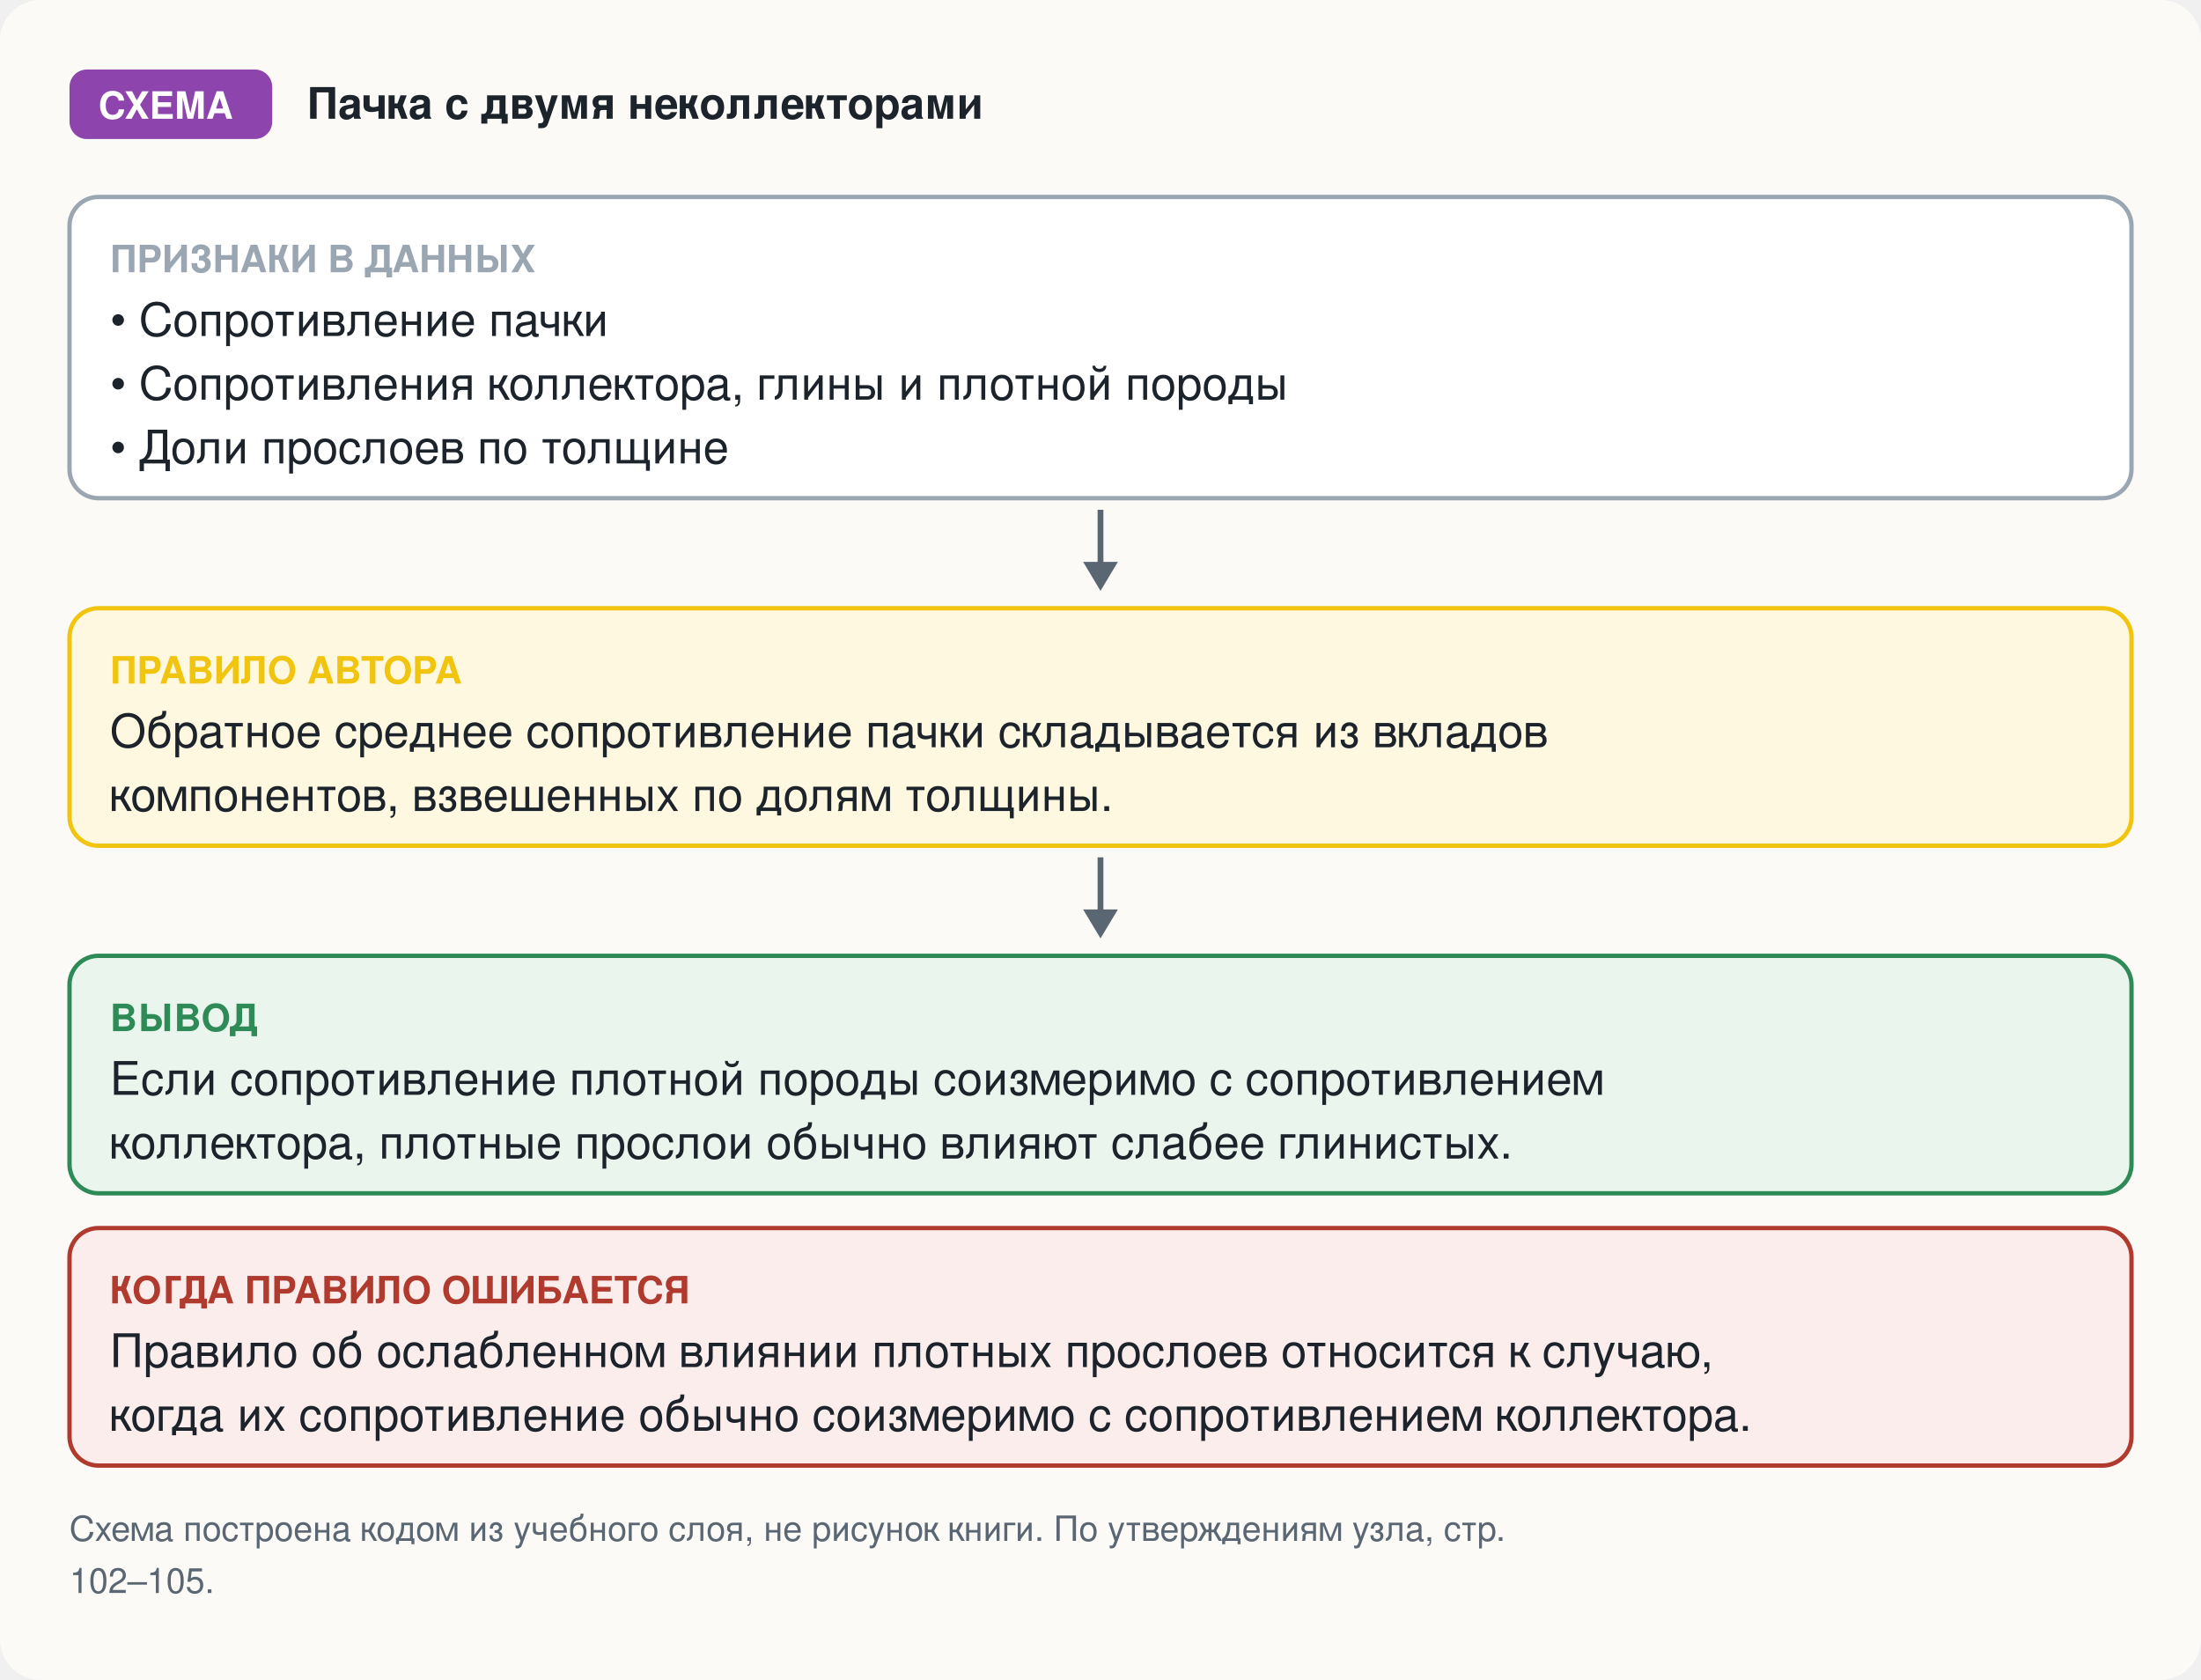
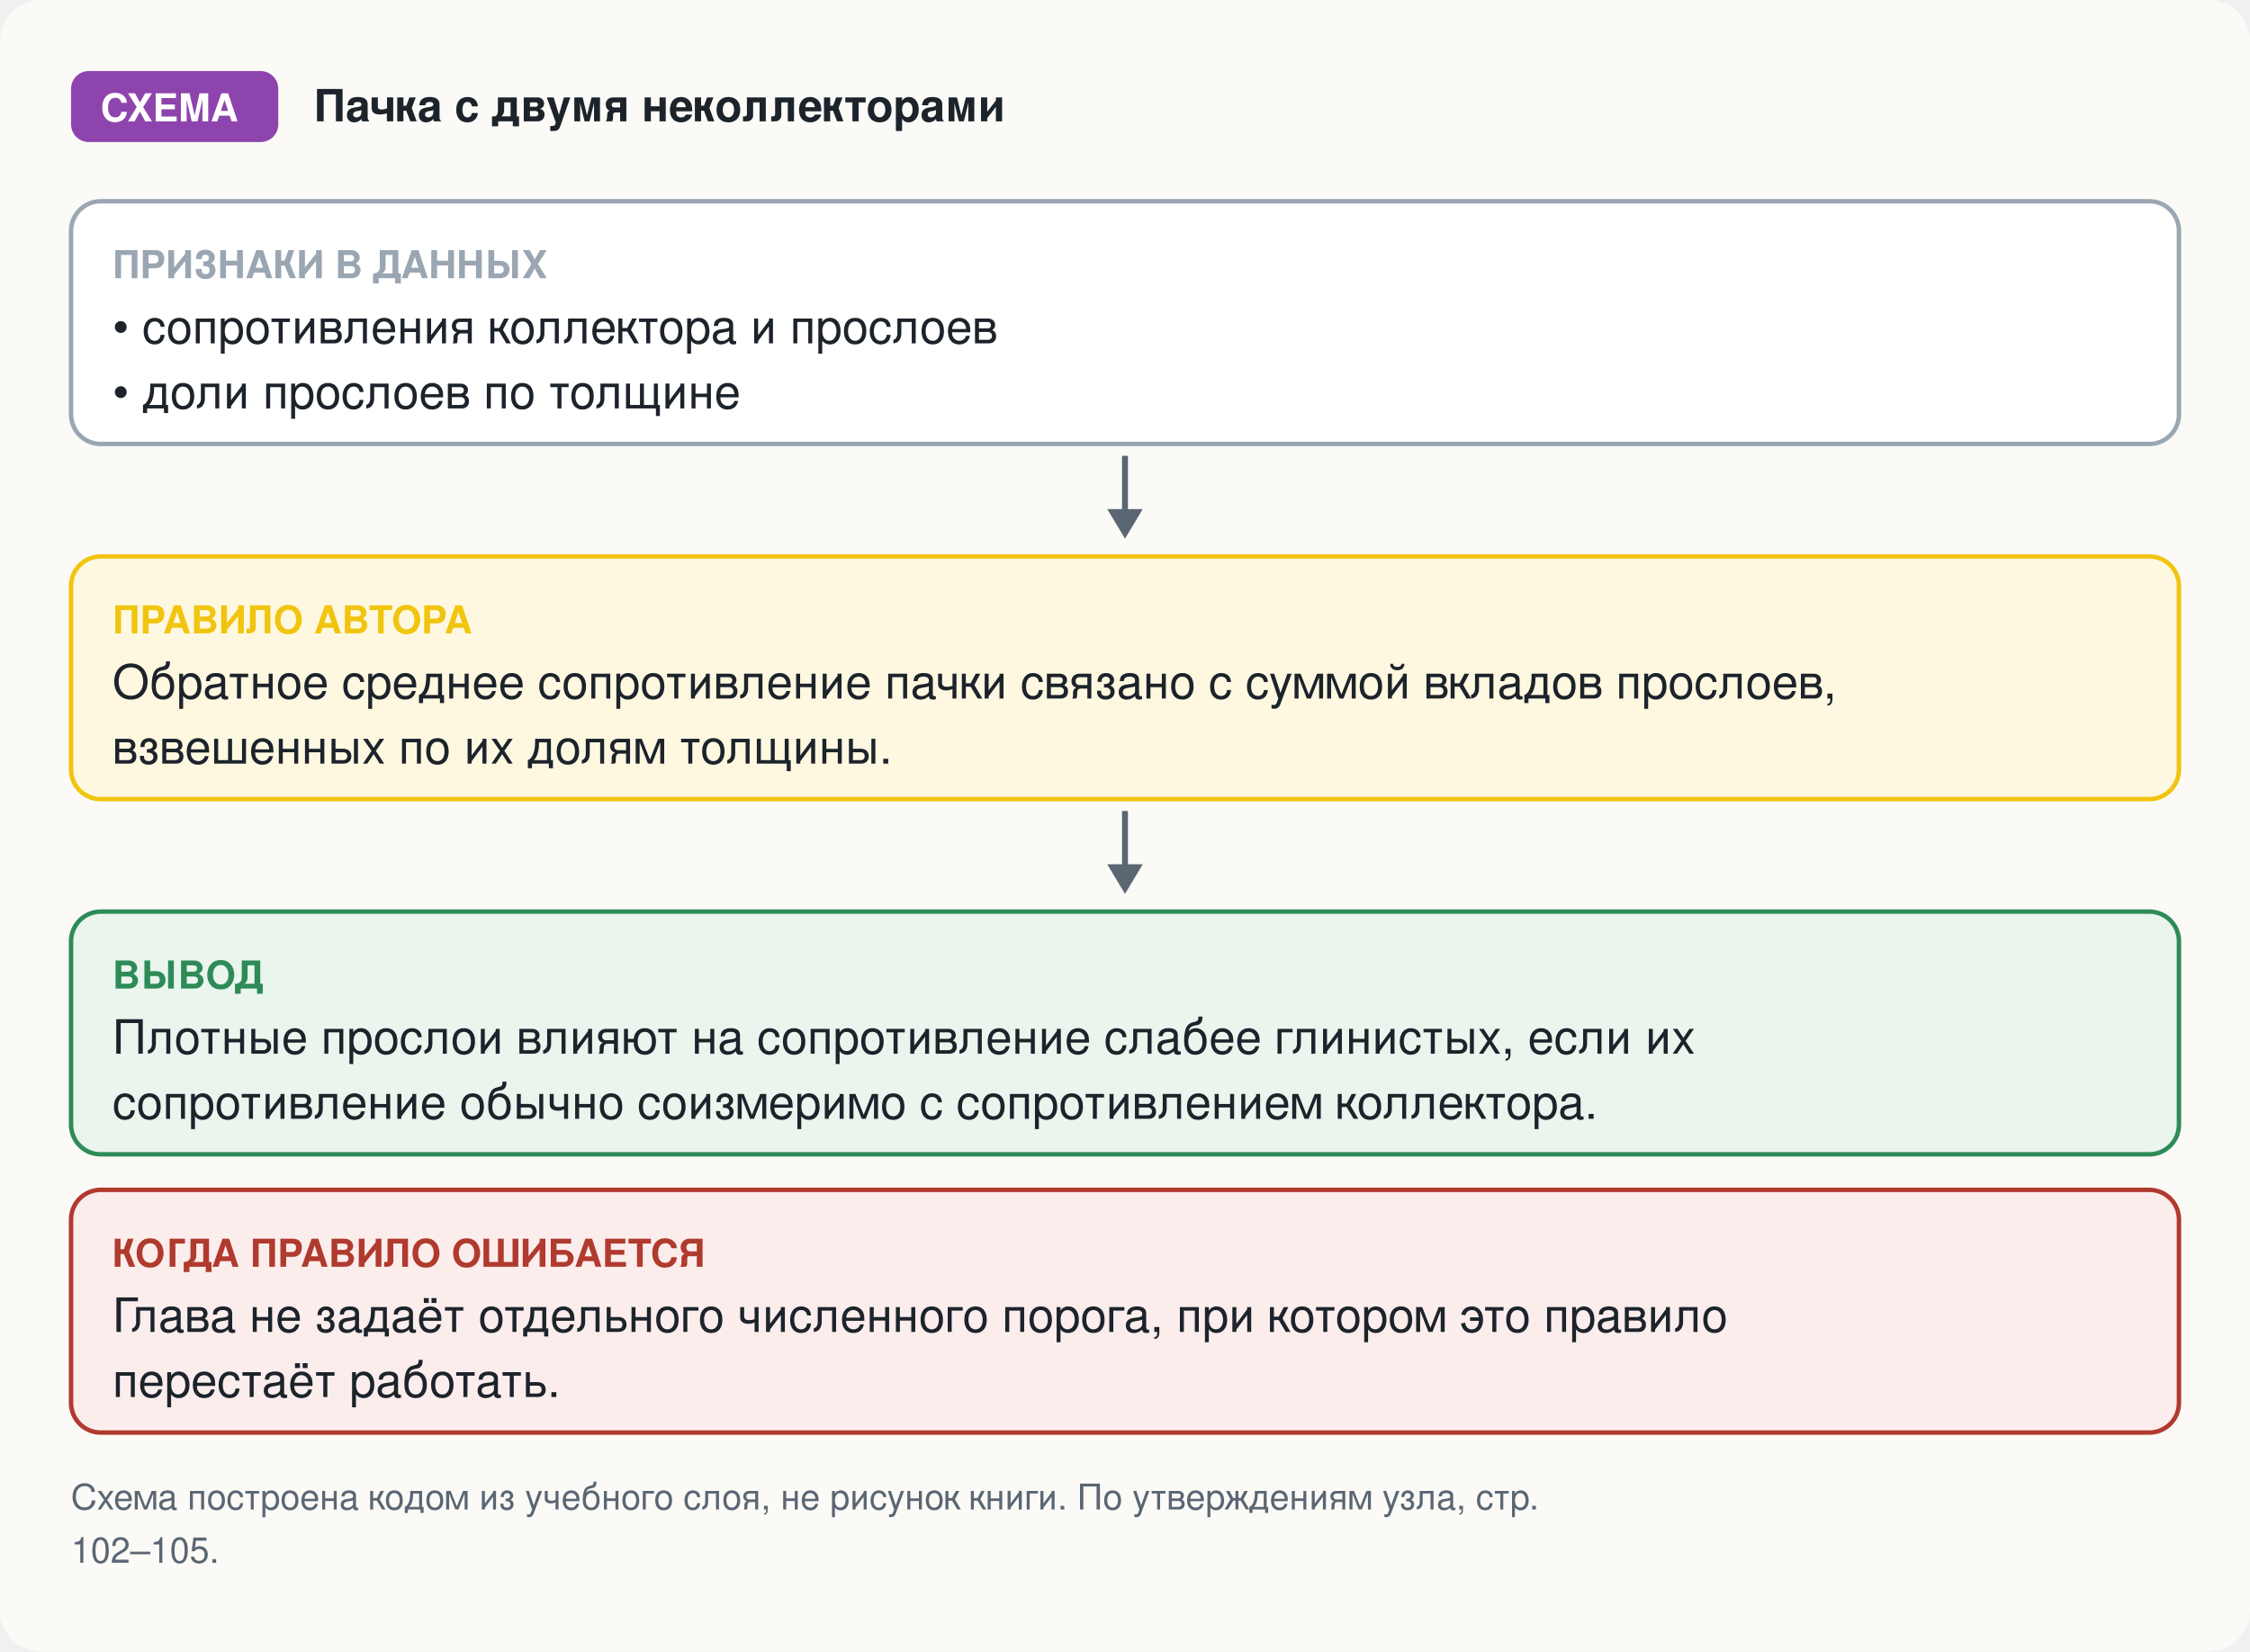
- <svg xmlns="http://www.w3.org/2000/svg" viewBox="0 0 760 580" width="760" height="580" role="img">
-   <rect x="0" y="0" width="760" height="580" rx="14" fill="#FBFAF7" />
+ <svg xmlns="http://www.w3.org/2000/svg" viewBox="0 0 760 558" width="760" height="558" role="img">
+   <rect x="0" y="0" width="760" height="558" rx="14" fill="#FBFAF7" />
  <rect x="24" y="24" width="70" height="24" rx="6" fill="#8E44AD" />
  <text x="34" y="41" font-size="13" font-weight="700" fill="#fff" font-family="Segoe UI, -apple-system, Helvetica, Arial, sans-serif">СХЕМА</text>
  <text x="106" y="41" font-size="15" font-weight="700" fill="#1C232B" font-family="Segoe UI, -apple-system, Helvetica, Arial, sans-serif">Пачка с двумя неколлекторами</text>
-   <rect x="24" y="68" width="712" height="104" rx="10" fill="#FFFFFF" stroke="#9AA6B2" stroke-width="1.5" />
+   <rect x="24" y="68" width="712" height="82" rx="10" fill="#FFFFFF" stroke="#9AA6B2" stroke-width="1.5" />
  <text x="38" y="94" font-size="13" font-weight="700" fill="#9AA6B2" text-anchor="start" font-family="Segoe UI, -apple-system, Helvetica, Arial, sans-serif">ПРИЗНАКИ В ДАННЫХ</text>
-   <text x="38" y="116" font-size="16" font-weight="400" fill="#1C232B" text-anchor="start" font-family="Segoe UI, -apple-system, Helvetica, Arial, sans-serif">• Сопротивление пачки</text>
-   <text x="38" y="138" font-size="16" font-weight="400" fill="#1C232B" text-anchor="start" font-family="Segoe UI, -apple-system, Helvetica, Arial, sans-serif">• Сопротивления коллектора, глины и плотной породы</text>
-   <text x="38" y="160" font-size="16" font-weight="400" fill="#1C232B" text-anchor="start" font-family="Segoe UI, -apple-system, Helvetica, Arial, sans-serif">• Доли прослоев по толщине</text>
-   <line x1="380.0" y1="176" x2="380.0" y2="198" stroke="#5B6673" stroke-width="2" />
-   <polygon points="374.0,194 386.0,194 380.0,204" fill="#5B6673" />
-   <rect x="24" y="210" width="712" height="82" rx="10" fill="#FFF8E1" stroke="#F1C40F" stroke-width="1.5" />
-   <text x="38" y="236" font-size="13" font-weight="700" fill="#F1C40F" text-anchor="start" font-family="Segoe UI, -apple-system, Helvetica, Arial, sans-serif">ПРАВИЛО АВТОРА</text>
-   <text x="38" y="258" font-size="16" font-weight="400" fill="#1C232B" text-anchor="start" font-family="Segoe UI, -apple-system, Helvetica, Arial, sans-serif">Обратное среднее сопротивление пачки складывается из вкладов</text>
-   <text x="38" y="280" font-size="16" font-weight="400" fill="#1C232B" text-anchor="start" font-family="Segoe UI, -apple-system, Helvetica, Arial, sans-serif">компонентов, взвешенных по долям толщины.</text>
-   <line x1="380.0" y1="296" x2="380.0" y2="318" stroke="#5B6673" stroke-width="2" />
-   <polygon points="374.0,314 386.0,314 380.0,324" fill="#5B6673" />
-   <rect x="24" y="330" width="712" height="82" rx="10" fill="#EAF5EE" stroke="#2E8B57" stroke-width="1.5" />
-   <text x="38" y="356" font-size="13" font-weight="700" fill="#2E8B57" text-anchor="start" font-family="Segoe UI, -apple-system, Helvetica, Arial, sans-serif">ВЫВОД</text>
-   <text x="38" y="378" font-size="16" font-weight="400" fill="#1C232B" text-anchor="start" font-family="Segoe UI, -apple-system, Helvetica, Arial, sans-serif">Если сопротивление плотной породы соизмеримо с сопротивлением</text>
-   <text x="38" y="400" font-size="16" font-weight="400" fill="#1C232B" text-anchor="start" font-family="Segoe UI, -apple-system, Helvetica, Arial, sans-serif">коллектора, плотные прослои обычно влияют слабее глинистых.</text>
-   <rect x="24" y="424" width="712" height="82" rx="10" fill="#FBEDEC" stroke="#B03A2E" stroke-width="1.5" />
-   <text x="38" y="450" font-size="13" font-weight="700" fill="#B03A2E" text-anchor="start" font-family="Segoe UI, -apple-system, Helvetica, Arial, sans-serif">КОГДА ПРАВИЛО ОШИБАЕТСЯ</text>
-   <text x="38" y="472" font-size="16" font-weight="400" fill="#1C232B" text-anchor="start" font-family="Segoe UI, -apple-system, Helvetica, Arial, sans-serif">Правило об ослабленном влиянии плотных прослоев относится к случаю,</text>
-   <text x="38" y="494" font-size="16" font-weight="400" fill="#1C232B" text-anchor="start" font-family="Segoe UI, -apple-system, Helvetica, Arial, sans-serif">когда их сопротивление обычно соизмеримо с сопротивлением коллектора.</text>
-   <text x="24" y="532" font-size="12" font-weight="400" fill="#5B6673" text-anchor="start" font-family="Segoe UI, -apple-system, Helvetica, Arial, sans-serif">Схема построена кодом из учебного слоя, не рисунок книги. По утверждениям узла, стр.</text>
-   <text x="24" y="550" font-size="12" font-weight="400" fill="#5B6673" text-anchor="start" font-family="Segoe UI, -apple-system, Helvetica, Arial, sans-serif">102–105.</text>
+   <text x="38" y="116" font-size="16" font-weight="400" fill="#1C232B" text-anchor="start" font-family="Segoe UI, -apple-system, Helvetica, Arial, sans-serif">• сопротивления коллектора и прослоев</text>
+   <text x="38" y="138" font-size="16" font-weight="400" fill="#1C232B" text-anchor="start" font-family="Segoe UI, -apple-system, Helvetica, Arial, sans-serif">• доли прослоев по толщине</text>
+   <line x1="380.0" y1="154" x2="380.0" y2="176" stroke="#5B6673" stroke-width="2" />
+   <polygon points="374.0,172 386.0,172 380.0,182" fill="#5B6673" />
+   <rect x="24" y="188" width="712" height="82" rx="10" fill="#FFF8E1" stroke="#F1C40F" stroke-width="1.5" />
+   <text x="38" y="214" font-size="13" font-weight="700" fill="#F1C40F" text-anchor="start" font-family="Segoe UI, -apple-system, Helvetica, Arial, sans-serif">ПРАВИЛО АВТОРА</text>
+   <text x="38" y="236" font-size="16" font-weight="400" fill="#1C232B" text-anchor="start" font-family="Segoe UI, -apple-system, Helvetica, Arial, sans-serif">Обратное среднее сопротивление пачки связано с суммой вкладов прослоев,</text>
+   <text x="38" y="258" font-size="16" font-weight="400" fill="#1C232B" text-anchor="start" font-family="Segoe UI, -apple-system, Helvetica, Arial, sans-serif">взвешенных по их долям толщины.</text>
+   <line x1="380.0" y1="274" x2="380.0" y2="296" stroke="#5B6673" stroke-width="2" />
+   <polygon points="374.0,292 386.0,292 380.0,302" fill="#5B6673" />
+   <rect x="24" y="308" width="712" height="82" rx="10" fill="#EAF5EE" stroke="#2E8B57" stroke-width="1.5" />
+   <text x="38" y="334" font-size="13" font-weight="700" fill="#2E8B57" text-anchor="start" font-family="Segoe UI, -apple-system, Helvetica, Arial, sans-serif">ВЫВОД</text>
+   <text x="38" y="356" font-size="16" font-weight="400" fill="#1C232B" text-anchor="start" font-family="Segoe UI, -apple-system, Helvetica, Arial, sans-serif">Плотные прослои влияют на сопротивление слабее глинистых, если их</text>
+   <text x="38" y="378" font-size="16" font-weight="400" fill="#1C232B" text-anchor="start" font-family="Segoe UI, -apple-system, Helvetica, Arial, sans-serif">сопротивление обычно соизмеримо с сопротивлением коллектора.</text>
+   <rect x="24" y="402" width="712" height="82" rx="10" fill="#FBEDEC" stroke="#B03A2E" stroke-width="1.5" />
+   <text x="38" y="428" font-size="13" font-weight="700" fill="#B03A2E" text-anchor="start" font-family="Segoe UI, -apple-system, Helvetica, Arial, sans-serif">КОГДА ПРАВИЛО ОШИБАЕТСЯ</text>
+   <text x="38" y="450" font-size="16" font-weight="400" fill="#1C232B" text-anchor="start" font-family="Segoe UI, -apple-system, Helvetica, Arial, sans-serif">Глава не задаёт отдельного численного порога, при котором это правило</text>
+   <text x="38" y="472" font-size="16" font-weight="400" fill="#1C232B" text-anchor="start" font-family="Segoe UI, -apple-system, Helvetica, Arial, sans-serif">перестаёт работать.</text>
+   <text x="24" y="510" font-size="12" font-weight="400" fill="#5B6673" text-anchor="start" font-family="Segoe UI, -apple-system, Helvetica, Arial, sans-serif">Схема построена кодом из учебного слоя, не рисунок книги. По утверждениям узла, стр.</text>
+   <text x="24" y="528" font-size="12" font-weight="400" fill="#5B6673" text-anchor="start" font-family="Segoe UI, -apple-system, Helvetica, Arial, sans-serif">102–105.</text>
</svg>
